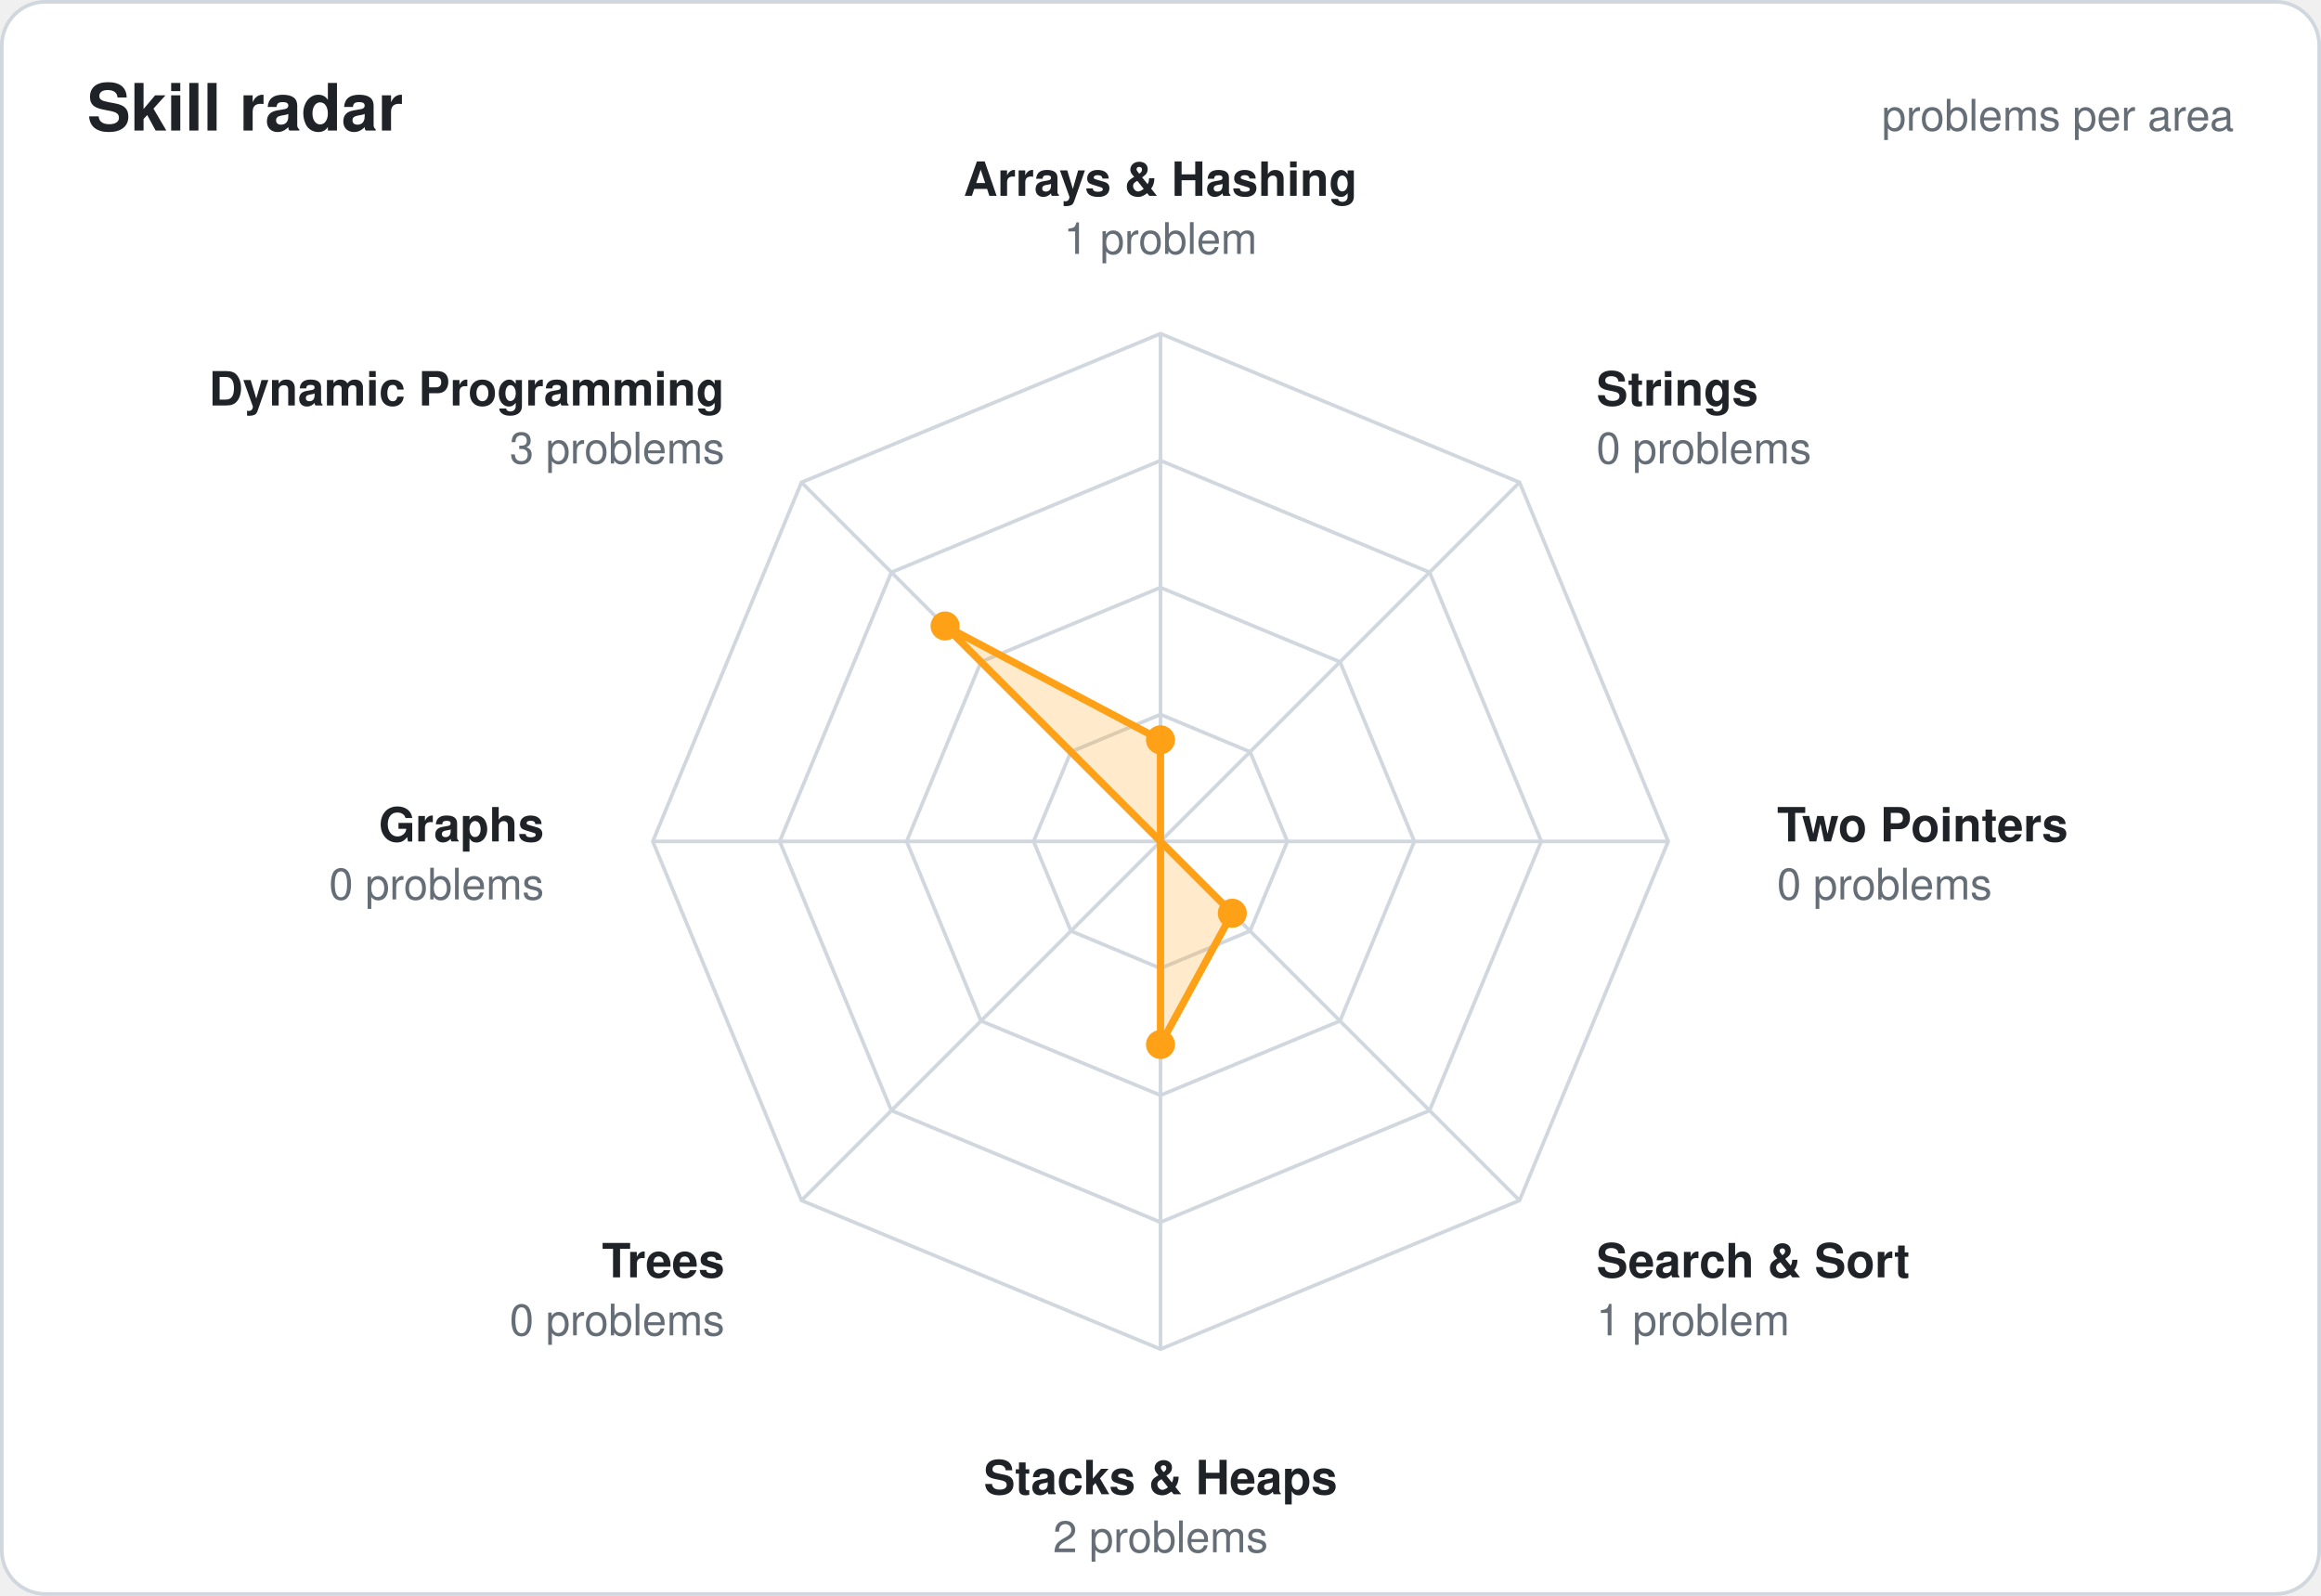
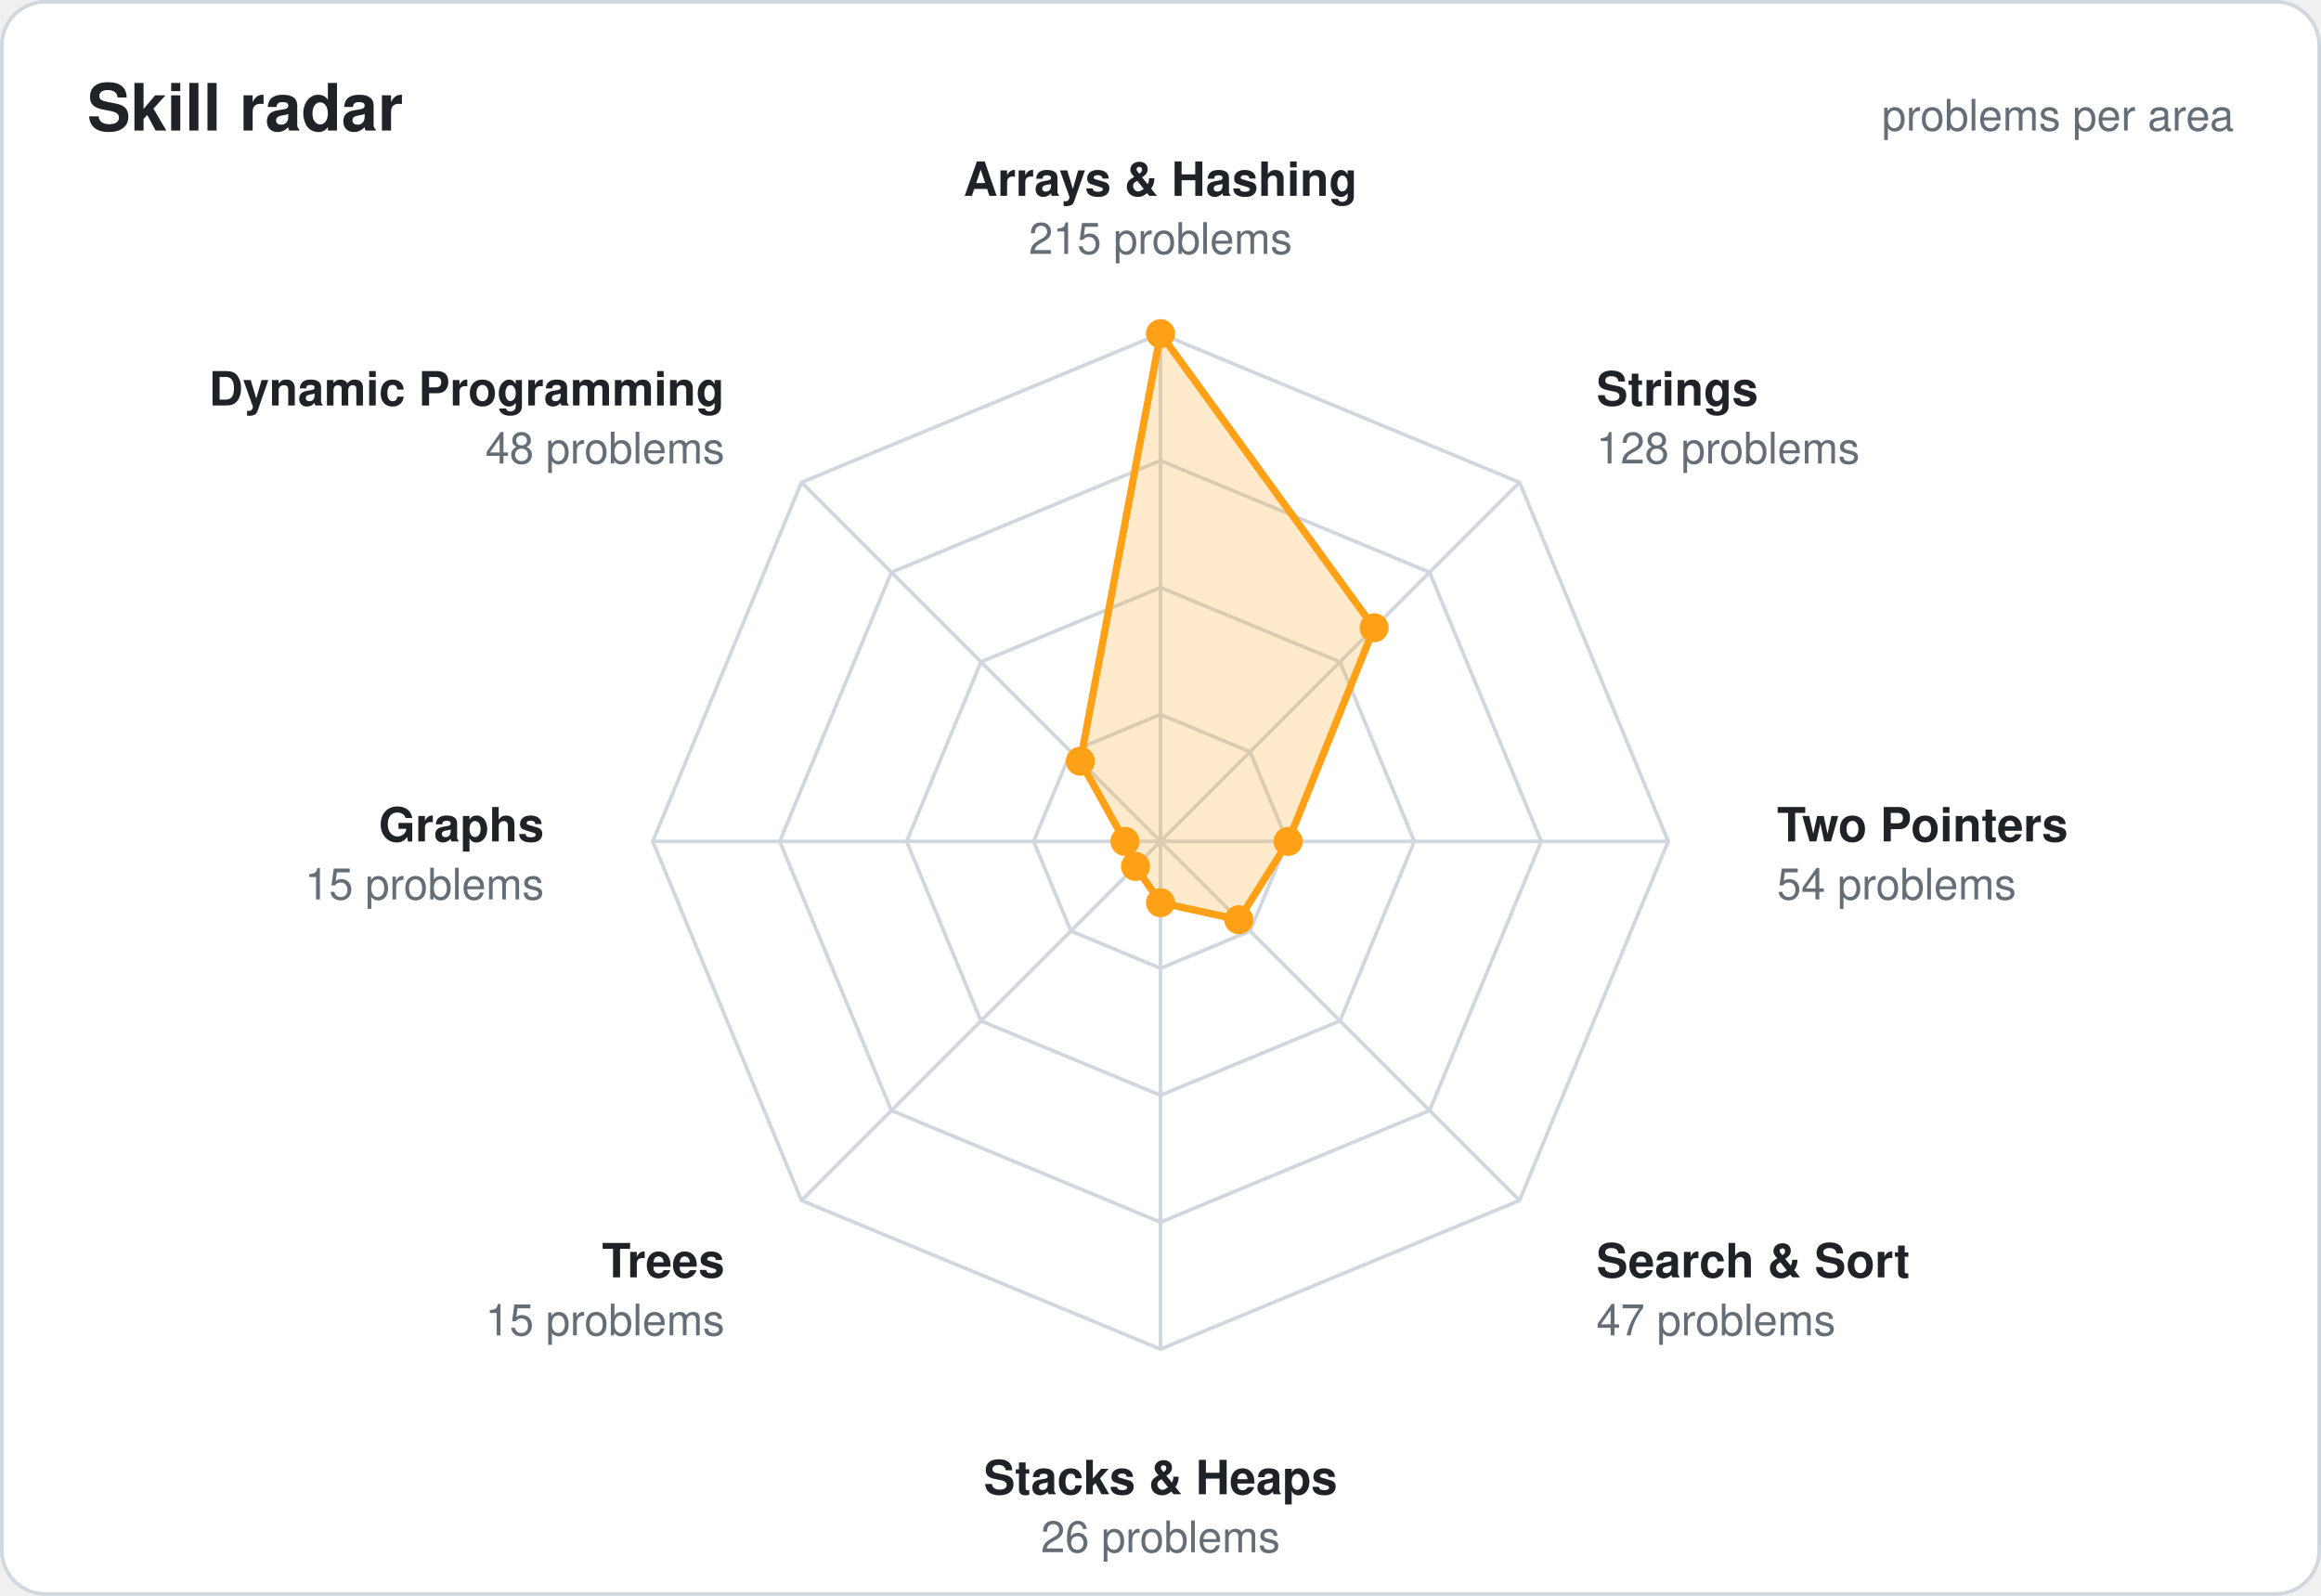
<svg xmlns="http://www.w3.org/2000/svg" width="640" height="440" viewBox="0 0 640 440" font-family="-apple-system,BlinkMacSystemFont,'Segoe UI',Helvetica,Arial,sans-serif" role="img" aria-labelledby="t">
  <style>
.bg{fill:#ffffff;stroke:#d0d7de}.title{fill:#1f2328;font-size:18px;font-weight:600}.muted{fill:#656d76;font-size:12px}
.label{fill:#1f2328;font-size:13px;font-weight:600}.value{fill:#1f2328;font-size:22px;font-weight:700}.value-sm{fill:#1f2328;font-size:14px;font-weight:700}
.total{fill:#1f2328;font-size:30px;font-weight:700}.track{fill:#eaeef2}.ring-track{stroke:#eaeef2}.divider{stroke:#d0d7de}.grid{stroke:#d0d7de;fill:none}
@media (prefers-color-scheme: dark){.bg{fill:#0d1117;stroke:#30363d}.title,.label,.value,.value-sm,.total{fill:#e6edf3}.muted{fill:#8b949e}.track{fill:#21262d}.ring-track{stroke:#21262d}.divider{stroke:#30363d}.grid{stroke:#30363d}}
@keyframes ls-fade{from{opacity:0;transform:translateY(6px)}to{opacity:1;transform:none}}
@keyframes ls-grow{from{transform:scaleX(0)}to{transform:scaleX(1)}}
@keyframes ls-pop{from{opacity:0;transform:scale(.2)}to{opacity:1;transform:scale(1)}}
@keyframes ls-pulse{0%,100%{opacity:1}50%{opacity:.3}}
.fade{animation:ls-fade .6s ease-out both}
.grow{transform-box:fill-box;transform-origin:left center;animation:ls-grow .9s cubic-bezier(.2,.7,.3,1) both}
.pulse{animation:ls-pulse 1.8s ease-in-out infinite}
.d1{animation-delay:0.12s}
.d2{animation-delay:0.24s}
.d3{animation-delay:0.36s}
.d4{animation-delay:0.48s}
.d5{animation-delay:0.60s}
.d6{animation-delay:0.72s}
.d7{animation-delay:0.84s}
.d8{animation-delay:0.96s}
@media (prefers-reduced-motion: reduce){*{animation:none!important}}
.shape{transform-origin:320px 232px;animation:ls-pop 1s cubic-bezier(.2,.7,.3,1) both}
</style>
  <rect x="0.5" y="0.5" width="639" height="439" rx="12" class="bg" />
  <g class="fade">
    <text x="24" y="36" class="title">Skill radar</text>
    <text x="616" y="36" class="muted" text-anchor="end">problems per area</text>
  </g>
  <polygon points="320.0,197.0 344.7,207.3 355.0,232.0 344.7,256.7 320.0,267.0 295.3,256.7 285.0,232.0 295.3,207.3" class="grid" stroke-width="1" />
  <polygon points="320.0,162.0 369.5,182.5 390.0,232.0 369.5,281.5 320.0,302.0 270.5,281.5 250.0,232.0 270.5,182.5" class="grid" stroke-width="1" />
  <polygon points="320.0,127.0 394.2,157.8 425.0,232.0 394.2,306.2 320.0,337.0 245.8,306.2 215.0,232.0 245.8,157.8" class="grid" stroke-width="1" />
  <polygon points="320.0,92.0 419.0,133.0 460.0,232.0 419.0,331.0 320.0,372.0 221.0,331.0 180.0,232.0 221.0,133.0" class="grid" stroke-width="1" />
  <line x1="320" y1="232" x2="320.0" y2="92.0" class="grid" stroke-width="1" />
  <line x1="320" y1="232" x2="419.0" y2="133.0" class="grid" stroke-width="1" />
  <line x1="320" y1="232" x2="460.0" y2="232.0" class="grid" stroke-width="1" />
  <line x1="320" y1="232" x2="419.0" y2="331.0" class="grid" stroke-width="1" />
  <line x1="320" y1="232" x2="320.0" y2="372.0" class="grid" stroke-width="1" />
  <line x1="320" y1="232" x2="221.0" y2="331.0" class="grid" stroke-width="1" />
  <line x1="320" y1="232" x2="180.0" y2="232.0" class="grid" stroke-width="1" />
  <line x1="320" y1="232" x2="221.0" y2="133.0" class="grid" stroke-width="1" />
-   <polygon points="320.0,204.0 320.0,232.0 320.0,232.0 339.8,251.8 320.0,288.0 320.0,232.0 320.0,232.0 260.6,172.6" fill="#ffa116" fill-opacity="0.22" stroke="#ffa116" stroke-width="2" stroke-linejoin="round" class="shape" />
-   <circle cx="320.0" cy="204.0" r="4" fill="#ffa116" class="fade d1" />
-   <circle cx="339.8" cy="251.8" r="4" fill="#ffa116" class="fade d4" />
-   <circle cx="320.0" cy="288.0" r="4" fill="#ffa116" class="fade d5" />
-   <circle cx="260.6" cy="172.6" r="4" fill="#ffa116" class="fade d8" />
+   <polygon points="320.0,92.0 378.9,173.1 355.2,232.0 341.6,253.6 320.0,248.9 313.1,238.9 310.2,232.0 297.9,209.9" fill="#ffa116" fill-opacity="0.22" stroke="#ffa116" stroke-width="2" stroke-linejoin="round" class="shape" />
+   <circle cx="320.0" cy="92.0" r="4" fill="#ffa116" class="fade d1" />
+   <circle cx="378.9" cy="173.1" r="4" fill="#ffa116" class="fade d2" />
+   <circle cx="355.2" cy="232.0" r="4" fill="#ffa116" class="fade d3" />
+   <circle cx="341.6" cy="253.6" r="4" fill="#ffa116" class="fade d4" />
+   <circle cx="320.0" cy="248.9" r="4" fill="#ffa116" class="fade d5" />
+   <circle cx="313.1" cy="238.9" r="4" fill="#ffa116" class="fade d6" />
+   <circle cx="310.2" cy="232.0" r="4" fill="#ffa116" class="fade d7" />
+   <circle cx="297.9" cy="209.9" r="4" fill="#ffa116" class="fade d8" />
  <g class="fade d1">
    <text x="320.0" y="54.0" class="label" text-anchor="middle">Arrays &amp; Hashing</text>
-     <text x="320.0" y="70.0" class="muted" text-anchor="middle">1 problem</text>
+     <text x="320.0" y="70.0" class="muted" text-anchor="middle">215 problems</text>
  </g>
  <g class="fade d2">
    <text x="440.2" y="111.8" class="label" text-anchor="start">Strings</text>
-     <text x="440.2" y="127.8" class="muted" text-anchor="start">0 problems</text>
+     <text x="440.2" y="127.8" class="muted" text-anchor="start">128 problems</text>
  </g>
  <g class="fade d3">
    <text x="490.0" y="232.0" class="label" text-anchor="start">Two Pointers</text>
-     <text x="490.0" y="248.0" class="muted" text-anchor="start">0 problems</text>
+     <text x="490.0" y="248.0" class="muted" text-anchor="start">54 problems</text>
  </g>
  <g class="fade d4">
    <text x="440.2" y="352.2" class="label" text-anchor="start">Search &amp; Sort</text>
-     <text x="440.2" y="368.2" class="muted" text-anchor="start">1 problem</text>
+     <text x="440.2" y="368.2" class="muted" text-anchor="start">47 problems</text>
  </g>
  <g class="fade d5">
    <text x="320.0" y="412.0" class="label" text-anchor="middle">Stacks &amp; Heaps</text>
-     <text x="320.0" y="428.0" class="muted" text-anchor="middle">2 problems</text>
+     <text x="320.0" y="428.0" class="muted" text-anchor="middle">26 problems</text>
  </g>
  <g class="fade d6">
    <text x="199.8" y="352.2" class="label" text-anchor="end">Trees</text>
-     <text x="199.8" y="368.2" class="muted" text-anchor="end">0 problems</text>
+     <text x="199.8" y="368.2" class="muted" text-anchor="end">15 problems</text>
  </g>
  <g class="fade d7">
    <text x="150.0" y="232.0" class="label" text-anchor="end">Graphs</text>
-     <text x="150.0" y="248.0" class="muted" text-anchor="end">0 problems</text>
+     <text x="150.0" y="248.0" class="muted" text-anchor="end">15 problems</text>
  </g>
  <g class="fade d8">
    <text x="199.8" y="111.8" class="label" text-anchor="end">Dynamic Programming</text>
-     <text x="199.8" y="127.8" class="muted" text-anchor="end">3 problems</text>
+     <text x="199.8" y="127.8" class="muted" text-anchor="end">48 problems</text>
  </g>
</svg>
